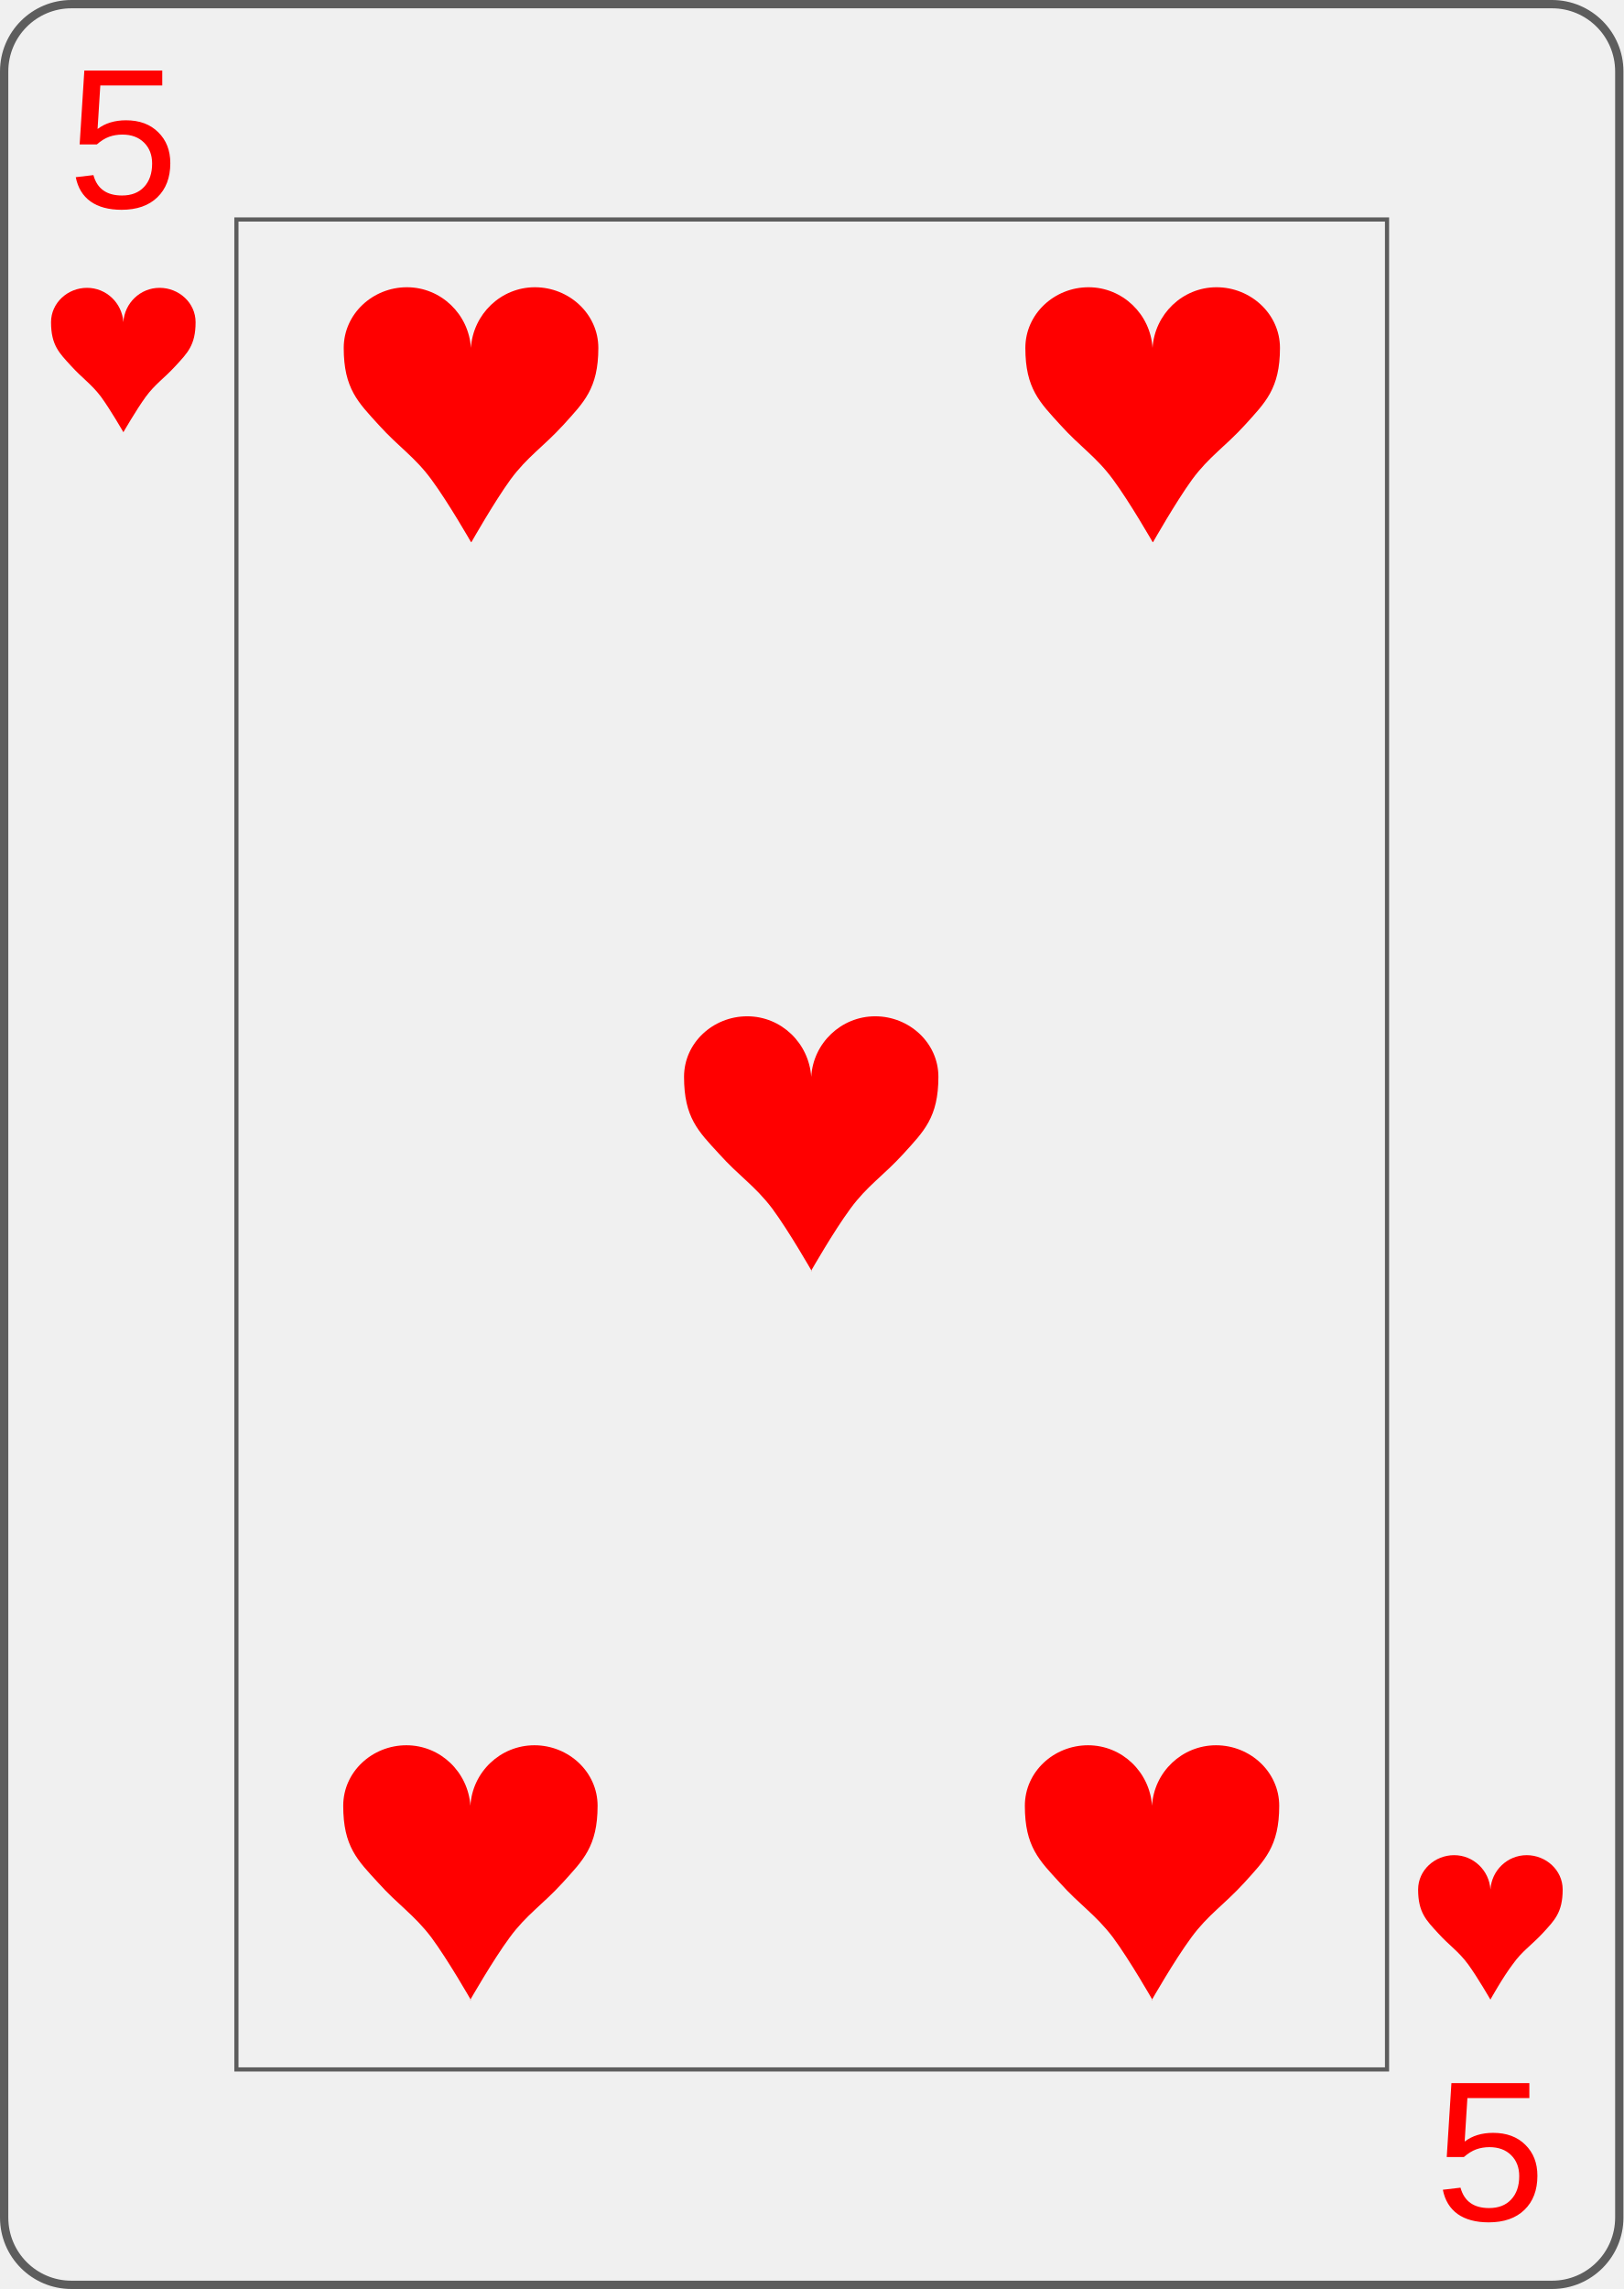
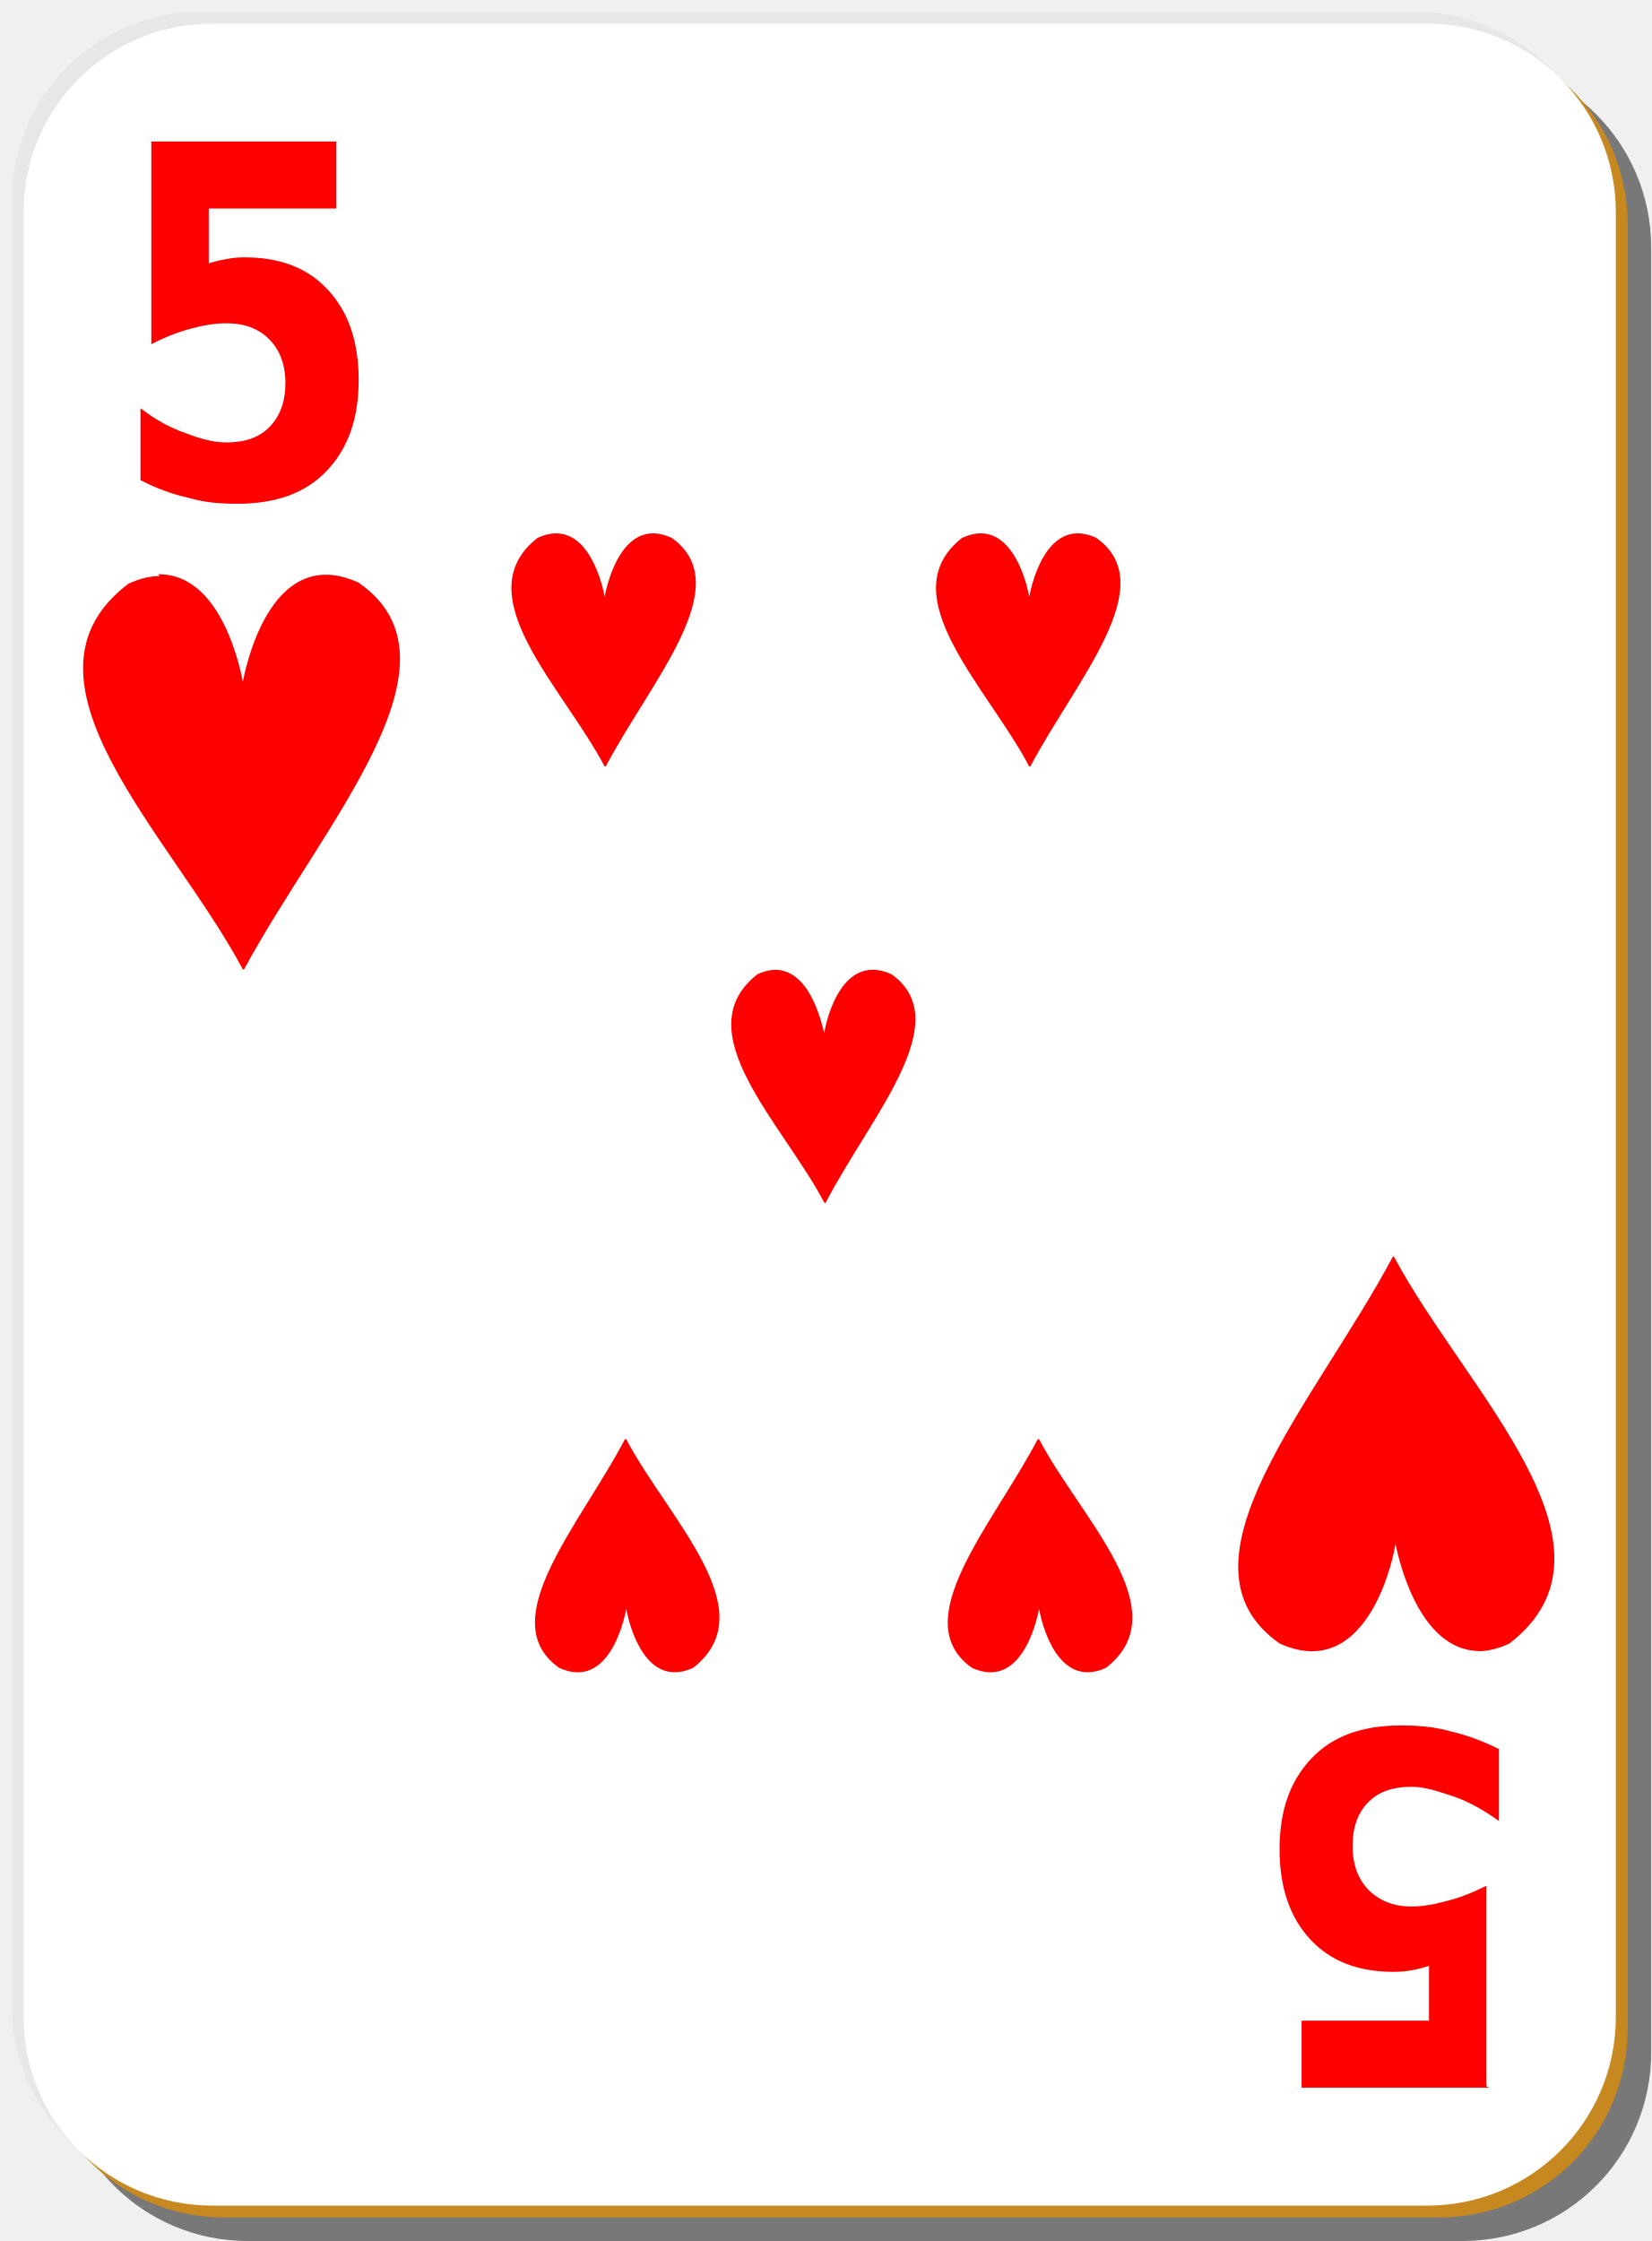
- <svg xmlns="http://www.w3.org/2000/svg" width="195.3" height="275.32" viewBox="0 0 195.3 275.32" version="1">
-   <g>
-     <g fill="none" stroke="#000" transform="translate(-276.37 -312.7)">
-       <rect width="194.3" height="274.32" x="276.87" y="313.2" ry="8.09" rx="8.09" opacity=".61" />
-       <rect width="138.42" height="222.51" x="304.81" y="339.1" stroke-width=".5" ry="0" rx="0" opacity=".61" />
-     </g>
-     <text x="226.34" y="324.86" fill="red" style="line-height:125%" font-size="24" font-family="Arial" transform="translate(-218.195 -299.86)">
-       <tspan x="226.34" y="324.86" style="line-height:125%">5</tspan>
-     </text>
-     <text x="390.8" y="566.93" fill="red" style="line-height:125%" font-size="24" font-family="Arial" transform="translate(-218.195 -299.86)">
-       <tspan x="390.8" y="566.93" style="line-height:125%">5</tspan>
-     </text>
-     <g fill="red">
-       <path d="M14.84 51.98s-1.55-2.7-2.7-4.27C11 46.2 9.9 45.5 8.54 44c-1.4-1.53-2.4-2.47-2.4-5.25 0-2.32 2-4.13 4.33-4.13 2.32 0 4.22 1.83 4.37 4.13.14-2.3 2.04-4.13 4.36-4.13 2.32 0 4.33 1.8 4.33 4.13 0 2.78-1 3.72-2.4 5.25-1.37 1.5-2.45 2.17-3.6 3.73-1.15 1.58-2.7 4.28-2.7 4.28z" />
-     </g>
-     <g fill="red">
-       <path d="M179.3 240.52s-1.55-2.7-2.7-4.27c-1.15-1.56-2.23-2.22-3.6-3.73-1.4-1.53-2.4-2.47-2.4-5.25 0-2.32 2-4.13 4.33-4.13 2.32 0 4.22 1.83 4.37 4.13.14-2.3 2.04-4.13 4.36-4.13 2.32 0 4.33 1.8 4.33 4.13 0 2.78-1 3.72-2.4 5.25-1.4 1.5-2.5 2.17-3.6 3.73-1.2 1.57-2.7 4.27-2.7 4.27z" />
-     </g>
-     <g fill="red">
-       <g>
-         <path d="M138.65 240.56s-2.72-4.77-4.76-7.53c-2.1-2.76-4-3.9-6.4-6.58-2.48-2.7-4.2-4.35-4.2-9.25 0-4.1 3.5-7.28 7.6-7.28s7.42 3.23 7.7 7.28c.23-4.05 3.6-7.28 7.7-7.28s7.6 3.2 7.6 7.28c0 4.9-1.77 6.56-4.2 9.25-2.44 2.67-4.34 3.82-6.37 6.58-2.04 2.76-4.76 7.53-4.76 7.53z" />
-       </g>
-       <g>
-         <path d="M56.65 240.56s-2.72-4.77-4.76-7.53c-2.1-2.76-4-3.9-6.4-6.58-2.48-2.7-4.2-4.35-4.2-9.25 0-4.1 3.5-7.28 7.6-7.28s7.42 3.23 7.7 7.28c.23-4.05 3.6-7.28 7.7-7.28s7.6 3.2 7.6 7.28c0 4.9-1.77 6.56-4.2 9.25-2.44 2.67-4.34 3.82-6.37 6.58-2.04 2.76-4.76 7.53-4.76 7.53z" />
-       </g>
-       <path d="M56.66 65.2s-2.72-4.76-4.76-7.52c-2.03-2.76-3.93-3.9-6.35-6.58-2.45-2.7-4.2-4.35-4.2-9.25 0-4.1 3.5-7.3 7.6-7.3s7.45 3.25 7.7 7.3c.26-4.05 3.6-7.3 7.7-7.3s7.63 3.2 7.63 7.3c0 4.9-1.77 6.56-4.2 9.25-2.44 2.67-4.34 3.82-6.37 6.58-2 2.76-4.7 7.53-4.7 7.53zm82 0s-2.72-4.76-4.76-7.52c-2.03-2.76-3.93-3.9-6.35-6.58-2.45-2.7-4.2-4.35-4.2-9.25 0-4.1 3.5-7.3 7.6-7.3s7.45 3.25 7.7 7.3c.26-4.05 3.6-7.3 7.7-7.3s7.63 3.2 7.63 7.3c0 4.9-1.77 6.56-4.2 9.25-2.44 2.67-4.34 3.82-6.37 6.58-2 2.76-4.7 7.53-4.7 7.53z" />
-     </g>
-     <g fill="red">
-       <path d="M97.65 152.88s-2.72-4.77-4.76-7.53c-2.1-2.76-4-3.9-6.4-6.58-2.48-2.7-4.2-4.35-4.2-9.25 0-4.1 3.5-7.28 7.6-7.28s7.42 3.23 7.7 7.28c.23-4.05 3.6-7.28 7.7-7.28s7.6 3.2 7.6 7.28c0 4.9-1.77 6.56-4.2 9.25-2.44 2.67-4.34 3.82-6.37 6.58-2.04 2.76-4.76 7.53-4.76 7.53z" />
-     </g>
-   </g>
+ <svg xmlns="http://www.w3.org/2000/svg" viewBox="0 0 140 190" version="1">
+   <path fill-opacity=".5" d="M21 5h103c8.86 0 16 7.14 16 16v153c0 8.86-7.14 16-16 16H21c-8.86 0-16-7.14-16-16V21c0-8.86 7.14-16 16-16z" />
+   <path fill="#e7e7e7" d="M17 1h103c8.86 0 16 7.14 16 16v153c0 8.86-7.14 16-16 16H17c-8.86 0-16-7.14-16-16V17C1 8.14 8.14 1 17 1z" />
+   <path fill="#c7891f" d="M19 3h103c8.86 0 16 7.14 16 16v153c0 8.86-7.14 16-16 16H19c-8.86 0-16-7.14-16-16V19c0-8.86 7.14-16 16-16z" />
+   <path fill="#fff" d="M18 2h103c8.86 0 16 7.14 16 16v153c0 8.86-7.14 16-16 16H18c-8.86 0-16-7.14-16-16V18C2 9.14 9.14 2 18 2z" />
+   <path fill="red" d="M12.6 12h15.9v5.68H17.7v4.65c.5-.16.98-.28 1.47-.36.5-.1 1-.15 1.54-.15 3.1 0 5.4.92 7.1 2.76 1.7 1.82 2.6 4.36 2.6 7.63 0 3.3-.9 5.8-2.7 7.7-1.8 1.9-4.3 2.8-7.6 2.8-1.4 0-2.8-.1-4.1-.5-1.4-.3-2.74-.8-4.1-1.5v-6.1c1.3 1 2.6 1.7 3.8 2.1 1.26.5 2.4.8 3.48.8 1.55 0 2.77-.4 3.65-1.3.9-.92 1.36-2.16 1.36-3.73 0-1.55-.47-2.8-1.36-3.7-.9-.92-2.1-1.37-3.65-1.37-.98 0-1.9.16-3 .45-1.04.28-2.16.7-3.36 1.33V12" />
+   <path fill="red" fill-rule="evenodd" d="M13.55 48.84c-.8 0-1.68.2-2.66.65-10.7 8.1 3.7 21.4 9.7 32.7h.1c6.7-12.4 19.4-26.1 9.7-32.8-7.7-3.5-9.7 8-9.8 8.4-.1-.4-1.6-9.2-7.2-9.1z" />
+   <path fill="red" d="M126.26 177h-15.9v-5.68h10.8v-4.65c-.5.16-.97.3-1.46.37-.5.1-1 .14-1.55.14-3.02 0-5.37-.92-7.06-2.76-1.7-1.82-2.6-4.36-2.6-7.63 0-3.3.9-5.8 2.7-7.7 1.8-1.9 4.3-2.8 7.6-2.8 1.4 0 2.8.1 4.2.5 1.3.3 2.7.8 4.1 1.5v6.1c-1.4-1-2.7-1.7-3.9-2.1s-2.4-.8-3.5-.8c-1.57 0-2.78.4-3.67 1.3-.9.9-1.34 2.15-1.34 3.72 0 1.57.46 2.8 1.36 3.73.9.9 2.1 1.4 3.64 1.4.9 0 1.9-.17 2.95-.46 1.08-.26 2.2-.7 3.4-1.3v17" />
+   <path fill="red" fill-rule="evenodd" d="M125.3 140c.8 0 1.7-.2 2.67-.65 10.64-8.2-3.7-21.42-9.76-32.77l-.1-.06c-6.6 12.4-19.3 26.06-9.6 32.83 7.7 3.46 9.8-8.06 9.8-8.47.1.36 1.7 9.15 7.2 9.1zM47.13 45.22c-.47 0-.98.12-1.55.38-6.18 4.84 2.15 12.66 5.67 19.36l.1.04c3.87-7.33 11.23-15.4 5.6-19.4-4.45-2.04-5.64 4.76-5.68 5-.04-.2-.95-5.4-4.14-5.38zm36 0c-.47 0-.98.12-1.55.38-6.18 4.84 2.15 12.66 5.67 19.36l.1.04c3.87-7.33 11.23-15.4 5.6-19.4-4.45-2.04-5.64 4.76-5.68 5-.04-.2-.95-5.4-4.14-5.38zm-17.36 37c-.47 0-.98.12-1.55.38-6.18 4.84 2.15 12.66 5.67 19.36l.1.04c3.8-7.33 11.2-15.4 5.6-19.4-4.5-2.04-5.7 4.76-5.7 5-.1-.2-1-5.4-4.2-5.38zm-8.54 59.56c.47 0 .98-.12 1.55-.38 6.18-4.84-2.15-12.65-5.67-19.36L53 122c-3.86 7.34-11.22 15.4-5.6 19.4 4.46 2.05 5.65-4.76 5.7-5 .03.2.94 5.4 4.13 5.38zm35 0c.47 0 1-.12 1.55-.38 6.2-4.84-2.15-12.65-5.67-19.36L88 122c-3.86 7.34-11.22 15.4-5.6 19.4 4.46 2.05 5.65-4.76 5.7-5 .03.2.94 5.4 4.14 5.38z" />
</svg>
